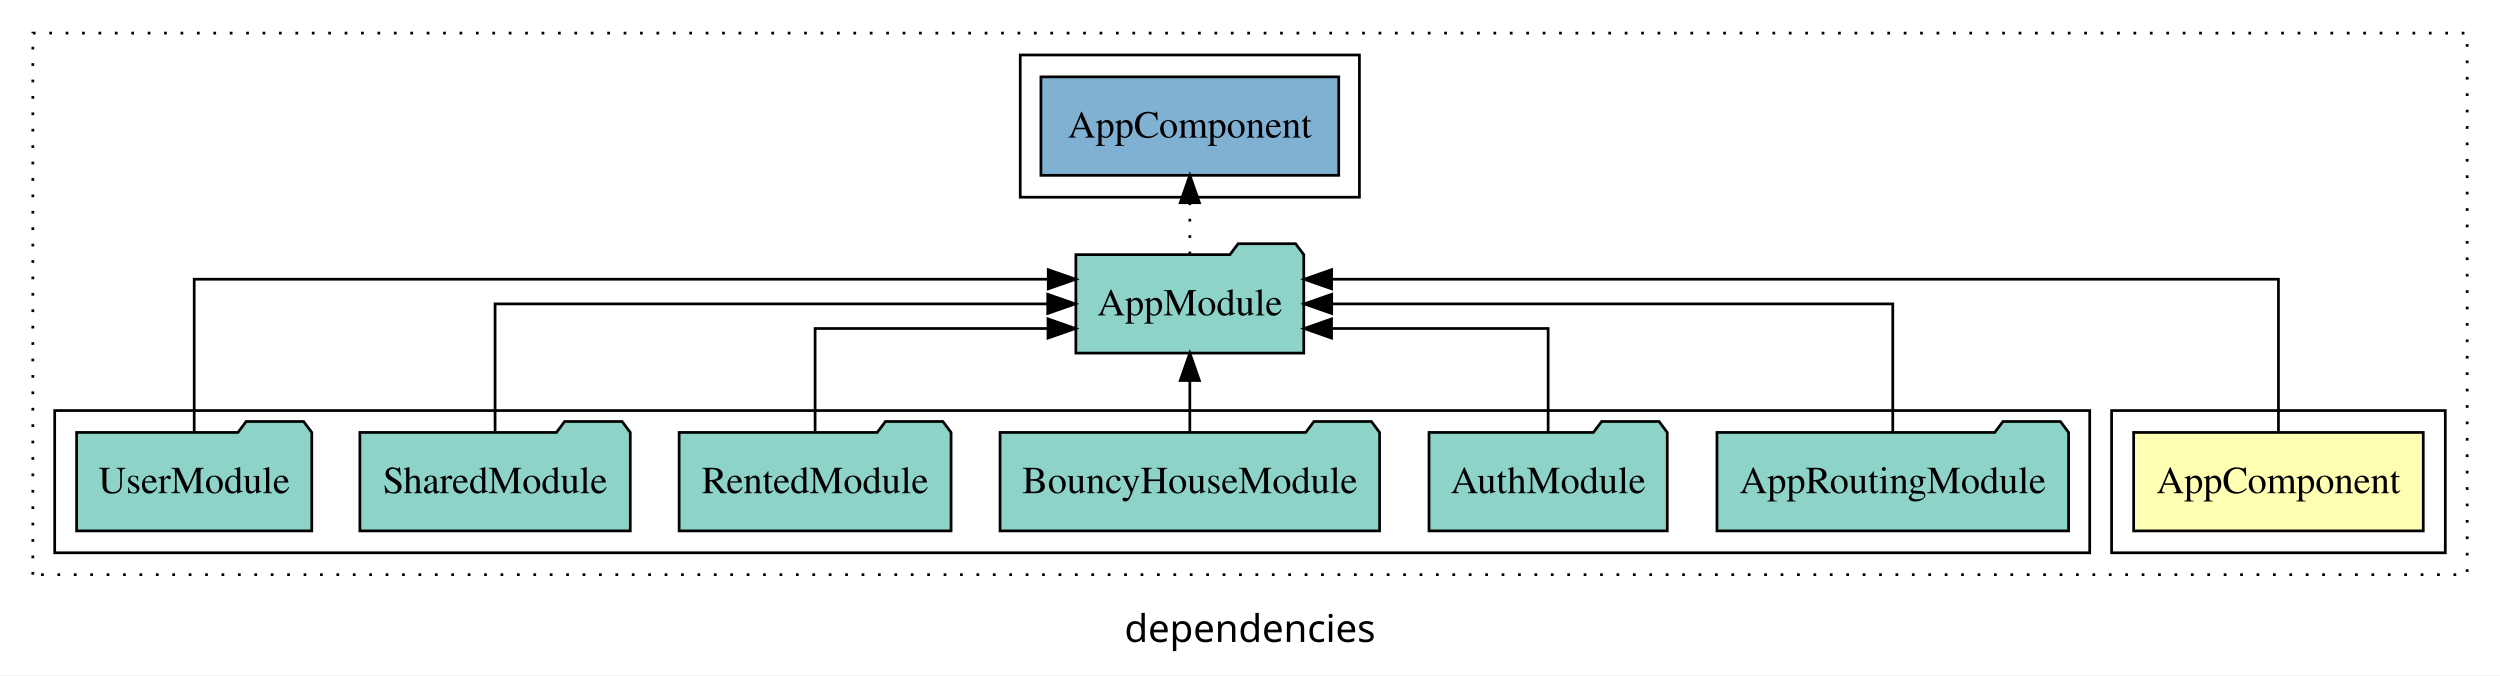
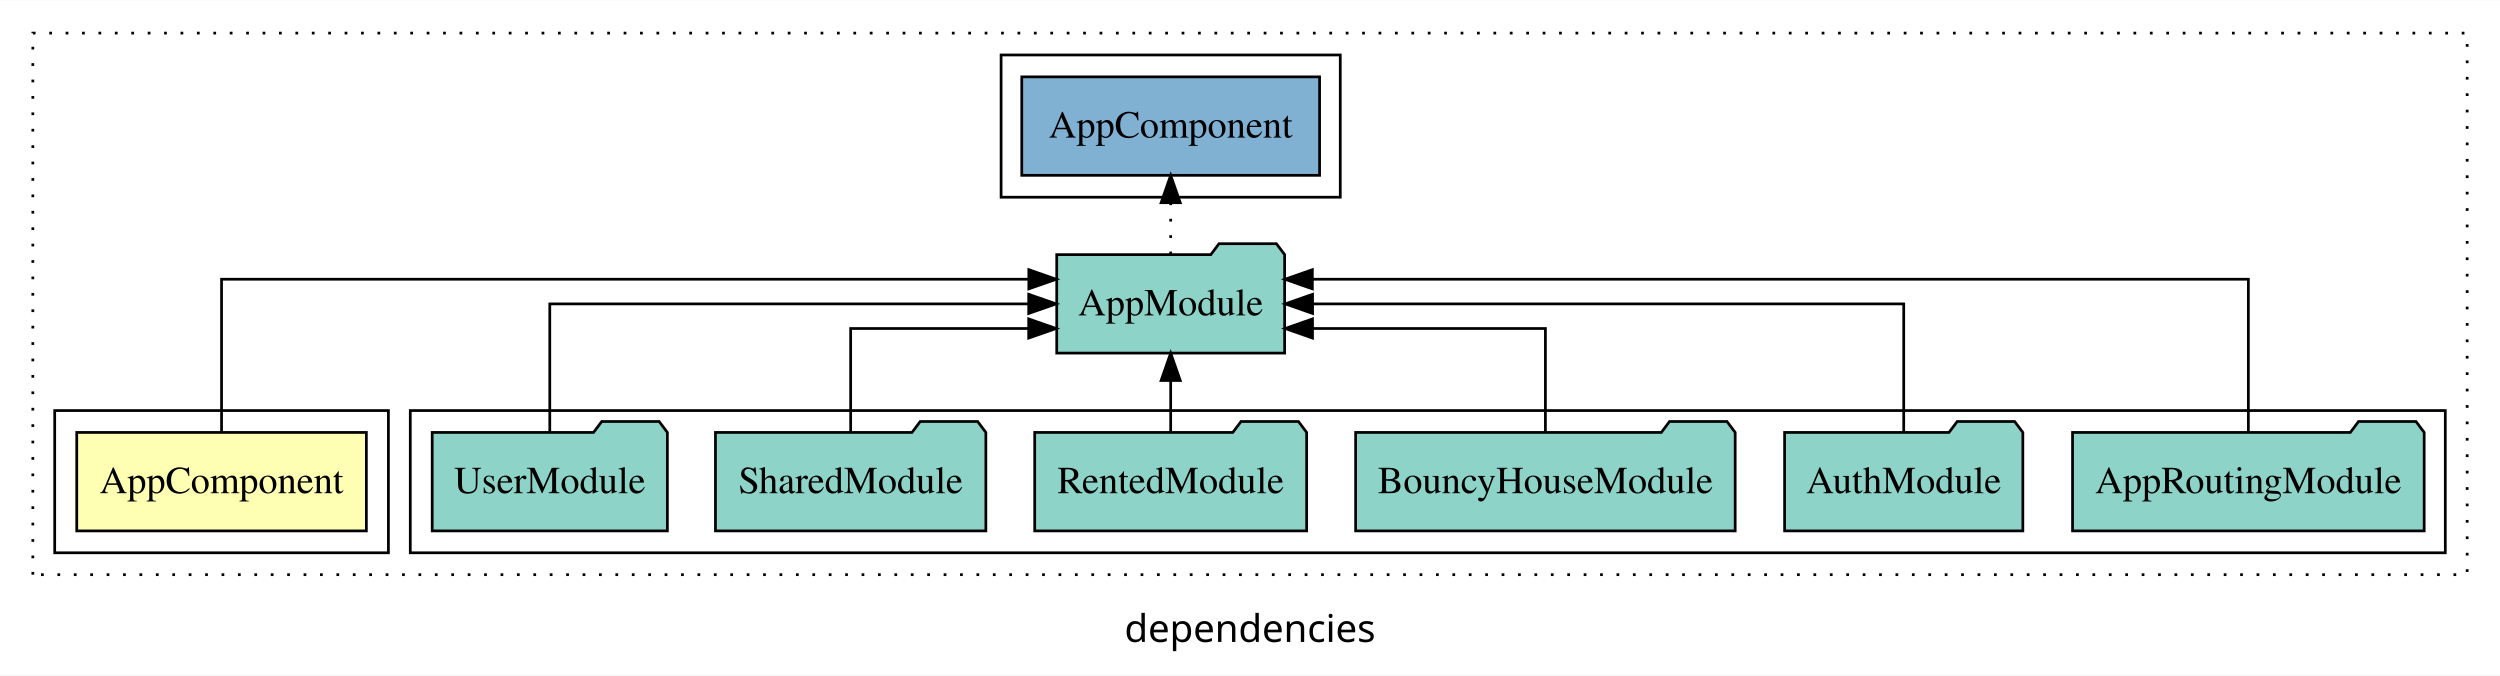
<svg xmlns="http://www.w3.org/2000/svg" width="914pt" height="247pt" viewBox="0.00 0.00 914.00 246.80">
  <g id="graph0" class="graph" transform="scale(1 1) rotate(0) translate(4 242.8)">
    <polygon fill="white" stroke="transparent" points="-4,4 -4,-242.8 910,-242.8 910,4 -4,4" />
    <text text-anchor="middle" x="453" y="-8.2" font-family="sans-serif" font-size="14.00">dependencies</text>
    <g id="clust1" class="cluster">
      <polygon fill="none" stroke="black" stroke-dasharray="1,5" points="8,-32.8 8,-230.8 898,-230.8 898,-32.8 8,-32.8" />
    </g>
-     <g id="clust2" class="cluster">
-       <polygon fill="none" stroke="black" points="768,-40.8 768,-92.8 890,-92.8 890,-40.8 768,-40.8" />
-     </g>
    <g id="clust4" class="cluster">
-       <polygon fill="none" stroke="black" points="16,-40.8 16,-92.8 760,-92.8 760,-40.8 16,-40.8" />
+       <polygon fill="none" stroke="black" points="146,-40.8 146,-92.8 890,-92.8 890,-40.8 146,-40.8" />
    </g>
    <g id="clust6" class="cluster">
-       <polygon fill="none" stroke="black" points="369,-170.8 369,-222.8 493,-222.8 493,-170.8 369,-170.8" />
+       <polygon fill="none" stroke="black" points="362,-170.8 362,-222.8 486,-222.8 486,-170.8 362,-170.8" />
+     </g>
+     <g id="clust2" class="cluster">
+       <polygon fill="none" stroke="black" points="16,-40.8 16,-92.8 138,-92.8 138,-40.8 16,-40.8" />
    </g>
    <g id="node1" class="node">
-       <polygon fill="#ffffb3" stroke="black" points="881.94,-84.8 776.06,-84.8 776.06,-48.8 881.94,-48.8 881.94,-84.8" />
-       <text text-anchor="middle" x="829" y="-62.6" font-family="Times,serif" font-size="14.00">AppComponent</text>
+       <polygon fill="#ffffb3" stroke="black" points="129.94,-84.8 24.06,-84.8 24.06,-48.8 129.94,-48.8 129.94,-84.8" />
+       <text text-anchor="middle" x="77" y="-62.6" font-family="Times,serif" font-size="14.00">AppComponent</text>
    </g>
    <g id="node2" class="node">
-       <polygon fill="#8dd3c7" stroke="black" points="472.66,-149.8 469.66,-153.8 448.66,-153.8 445.66,-149.8 389.34,-149.8 389.34,-113.8 472.66,-113.8 472.66,-149.8" />
-       <text text-anchor="middle" x="431" y="-127.6" font-family="Times,serif" font-size="14.00">AppModule</text>
+       <polygon fill="#8dd3c7" stroke="black" points="465.66,-149.8 462.66,-153.8 441.66,-153.8 438.66,-149.8 382.34,-149.8 382.34,-113.8 465.66,-113.8 465.66,-149.8" />
+       <text text-anchor="middle" x="424" y="-127.6" font-family="Times,serif" font-size="14.00">AppModule</text>
    </g>
    <g id="edge1" class="edge">
-       <path fill="none" stroke="black" d="M829,-85.09C829,-107.01 829,-140.8 829,-140.8 829,-140.8 482.84,-140.8 482.84,-140.8" />
-       <polygon fill="black" stroke="black" points="482.84,-137.3 472.84,-140.8 482.84,-144.3 482.84,-137.3" />
+       <path fill="none" stroke="black" d="M77,-85.09C77,-107.01 77,-140.8 77,-140.8 77,-140.8 372.14,-140.8 372.14,-140.8" />
+       <polygon fill="black" stroke="black" points="372.14,-144.3 382.14,-140.8 372.14,-137.3 372.14,-144.3" />
    </g>
    <g id="node9" class="node">
-       <polygon fill="#80b1d3" stroke="black" points="485.44,-214.8 376.56,-214.8 376.56,-178.8 485.44,-178.8 485.44,-214.8" />
-       <text text-anchor="middle" x="431" y="-192.6" font-family="Times,serif" font-size="14.00">AppComponent </text>
+       <polygon fill="#80b1d3" stroke="black" points="478.44,-214.8 369.56,-214.8 369.56,-178.8 478.44,-178.8 478.44,-214.8" />
+       <text text-anchor="middle" x="424" y="-192.6" font-family="Times,serif" font-size="14.00">AppComponent </text>
    </g>
    <g id="edge8" class="edge">
-       <path fill="none" stroke="black" stroke-dasharray="1,5" d="M431,-149.91C431,-149.91 431,-168.79 431,-168.79" />
-       <polygon fill="black" stroke="black" points="427.5,-168.79 431,-178.79 434.5,-168.79 427.5,-168.79" />
+       <path fill="none" stroke="black" stroke-dasharray="1,5" d="M424,-149.91C424,-149.91 424,-168.79 424,-168.79" />
+       <polygon fill="black" stroke="black" points="420.5,-168.79 424,-178.79 427.5,-168.79 420.5,-168.79" />
    </g>
    <g id="node3" class="node">
-       <polygon fill="#8dd3c7" stroke="black" points="752.28,-84.8 749.28,-88.8 728.28,-88.8 725.28,-84.8 623.72,-84.8 623.72,-48.8 752.28,-48.8 752.28,-84.8" />
-       <text text-anchor="middle" x="688" y="-62.6" font-family="Times,serif" font-size="14.00">AppRoutingModule</text>
+       <polygon fill="#8dd3c7" stroke="black" points="882.28,-84.8 879.28,-88.8 858.28,-88.8 855.28,-84.8 753.72,-84.8 753.72,-48.8 882.28,-48.8 882.28,-84.8" />
+       <text text-anchor="middle" x="818" y="-62.6" font-family="Times,serif" font-size="14.00">AppRoutingModule</text>
    </g>
    <g id="edge2" class="edge">
-       <path fill="none" stroke="black" d="M688,-84.91C688,-104.14 688,-131.8 688,-131.8 688,-131.8 482.86,-131.8 482.86,-131.8" />
-       <polygon fill="black" stroke="black" points="482.86,-128.3 472.86,-131.8 482.86,-135.3 482.86,-128.3" />
+       <path fill="none" stroke="black" d="M818,-85.09C818,-107.01 818,-140.8 818,-140.8 818,-140.8 475.79,-140.8 475.79,-140.8" />
+       <polygon fill="black" stroke="black" points="475.79,-137.3 465.79,-140.8 475.79,-144.3 475.79,-137.3" />
    </g>
    <g id="node4" class="node">
-       <polygon fill="#8dd3c7" stroke="black" points="605.55,-84.8 602.55,-88.8 581.55,-88.8 578.55,-84.8 518.45,-84.8 518.45,-48.8 605.55,-48.8 605.55,-84.8" />
-       <text text-anchor="middle" x="562" y="-62.6" font-family="Times,serif" font-size="14.00">AuthModule</text>
+       <polygon fill="#8dd3c7" stroke="black" points="735.55,-84.8 732.55,-88.8 711.55,-88.8 708.55,-84.8 648.45,-84.8 648.45,-48.8 735.55,-48.8 735.55,-84.8" />
+       <text text-anchor="middle" x="692" y="-62.6" font-family="Times,serif" font-size="14.00">AuthModule</text>
    </g>
    <g id="edge3" class="edge">
-       <path fill="none" stroke="black" d="M562,-84.83C562,-101.2 562,-122.8 562,-122.8 562,-122.8 482.81,-122.8 482.81,-122.8" />
-       <polygon fill="black" stroke="black" points="482.81,-119.3 472.81,-122.8 482.81,-126.3 482.81,-119.3" />
+       <path fill="none" stroke="black" d="M692,-84.91C692,-104.14 692,-131.8 692,-131.8 692,-131.8 475.88,-131.8 475.88,-131.8" />
+       <polygon fill="black" stroke="black" points="475.88,-128.3 465.88,-131.8 475.87,-135.3 475.88,-128.3" />
    </g>
    <g id="node5" class="node">
-       <polygon fill="#8dd3c7" stroke="black" points="500.38,-84.8 497.38,-88.8 476.38,-88.8 473.38,-84.8 361.62,-84.8 361.62,-48.8 500.38,-48.8 500.38,-84.8" />
-       <text text-anchor="middle" x="431" y="-62.6" font-family="Times,serif" font-size="14.00">BouncyHouseModule</text>
+       <polygon fill="#8dd3c7" stroke="black" points="630.38,-84.8 627.38,-88.8 606.38,-88.8 603.38,-84.8 491.62,-84.8 491.62,-48.8 630.38,-48.8 630.38,-84.8" />
+       <text text-anchor="middle" x="561" y="-62.6" font-family="Times,serif" font-size="14.00">BouncyHouseModule</text>
    </g>
    <g id="edge4" class="edge">
-       <path fill="none" stroke="black" d="M431,-84.91C431,-84.91 431,-103.79 431,-103.79" />
-       <polygon fill="black" stroke="black" points="427.5,-103.79 431,-113.79 434.5,-103.79 427.5,-103.79" />
+       <path fill="none" stroke="black" d="M561,-84.83C561,-101.2 561,-122.8 561,-122.8 561,-122.8 475.85,-122.8 475.85,-122.8" />
+       <polygon fill="black" stroke="black" points="475.85,-119.3 465.85,-122.8 475.85,-126.3 475.85,-119.3" />
    </g>
    <g id="node6" class="node">
-       <polygon fill="#8dd3c7" stroke="black" points="343.71,-84.8 340.71,-88.8 319.71,-88.8 316.71,-84.8 244.29,-84.8 244.29,-48.8 343.71,-48.8 343.71,-84.8" />
-       <text text-anchor="middle" x="294" y="-62.6" font-family="Times,serif" font-size="14.00">RentedModule</text>
+       <polygon fill="#8dd3c7" stroke="black" points="473.71,-84.8 470.71,-88.8 449.71,-88.8 446.71,-84.8 374.29,-84.8 374.29,-48.8 473.71,-48.8 473.71,-84.8" />
+       <text text-anchor="middle" x="424" y="-62.6" font-family="Times,serif" font-size="14.00">RentedModule</text>
    </g>
    <g id="edge5" class="edge">
-       <path fill="none" stroke="black" d="M294,-84.83C294,-101.2 294,-122.8 294,-122.8 294,-122.8 379.15,-122.8 379.15,-122.8" />
-       <polygon fill="black" stroke="black" points="379.15,-126.3 389.15,-122.8 379.15,-119.3 379.15,-126.3" />
+       <path fill="none" stroke="black" d="M424,-84.91C424,-84.91 424,-103.79 424,-103.79" />
+       <polygon fill="black" stroke="black" points="420.5,-103.79 424,-113.79 427.5,-103.79 420.5,-103.79" />
    </g>
    <g id="node7" class="node">
-       <polygon fill="#8dd3c7" stroke="black" points="226.43,-84.8 223.43,-88.8 202.43,-88.8 199.43,-84.8 127.57,-84.8 127.57,-48.8 226.43,-48.8 226.43,-84.8" />
-       <text text-anchor="middle" x="177" y="-62.6" font-family="Times,serif" font-size="14.00">SharedModule</text>
+       <polygon fill="#8dd3c7" stroke="black" points="356.43,-84.8 353.43,-88.8 332.43,-88.8 329.43,-84.8 257.57,-84.8 257.57,-48.8 356.43,-48.8 356.43,-84.8" />
+       <text text-anchor="middle" x="307" y="-62.6" font-family="Times,serif" font-size="14.00">SharedModule</text>
    </g>
    <g id="edge6" class="edge">
-       <path fill="none" stroke="black" d="M177,-84.91C177,-104.14 177,-131.8 177,-131.8 177,-131.8 379.06,-131.8 379.06,-131.8" />
-       <polygon fill="black" stroke="black" points="379.06,-135.3 389.06,-131.8 379.06,-128.3 379.06,-135.3" />
+       <path fill="none" stroke="black" d="M307,-84.83C307,-101.2 307,-122.8 307,-122.8 307,-122.8 372.09,-122.8 372.09,-122.8" />
+       <polygon fill="black" stroke="black" points="372.09,-126.3 382.09,-122.8 372.09,-119.3 372.09,-126.3" />
    </g>
    <g id="node8" class="node">
-       <polygon fill="#8dd3c7" stroke="black" points="109.99,-84.8 106.99,-88.8 85.99,-88.8 82.99,-84.8 24.01,-84.8 24.01,-48.8 109.99,-48.8 109.99,-84.8" />
-       <text text-anchor="middle" x="67" y="-62.6" font-family="Times,serif" font-size="14.00">UserModule</text>
+       <polygon fill="#8dd3c7" stroke="black" points="239.99,-84.8 236.99,-88.8 215.99,-88.8 212.99,-84.8 154.01,-84.8 154.01,-48.8 239.99,-48.8 239.99,-84.8" />
+       <text text-anchor="middle" x="197" y="-62.6" font-family="Times,serif" font-size="14.00">UserModule</text>
    </g>
    <g id="edge7" class="edge">
-       <path fill="none" stroke="black" d="M67,-85.09C67,-107.01 67,-140.8 67,-140.8 67,-140.8 379.24,-140.8 379.24,-140.8" />
-       <polygon fill="black" stroke="black" points="379.24,-144.3 389.24,-140.8 379.24,-137.3 379.24,-144.3" />
+       <path fill="none" stroke="black" d="M197,-84.91C197,-104.14 197,-131.8 197,-131.8 197,-131.8 372.1,-131.8 372.1,-131.8" />
+       <polygon fill="black" stroke="black" points="372.1,-135.3 382.1,-131.8 372.1,-128.3 372.1,-135.3" />
    </g>
  </g>
</svg>
